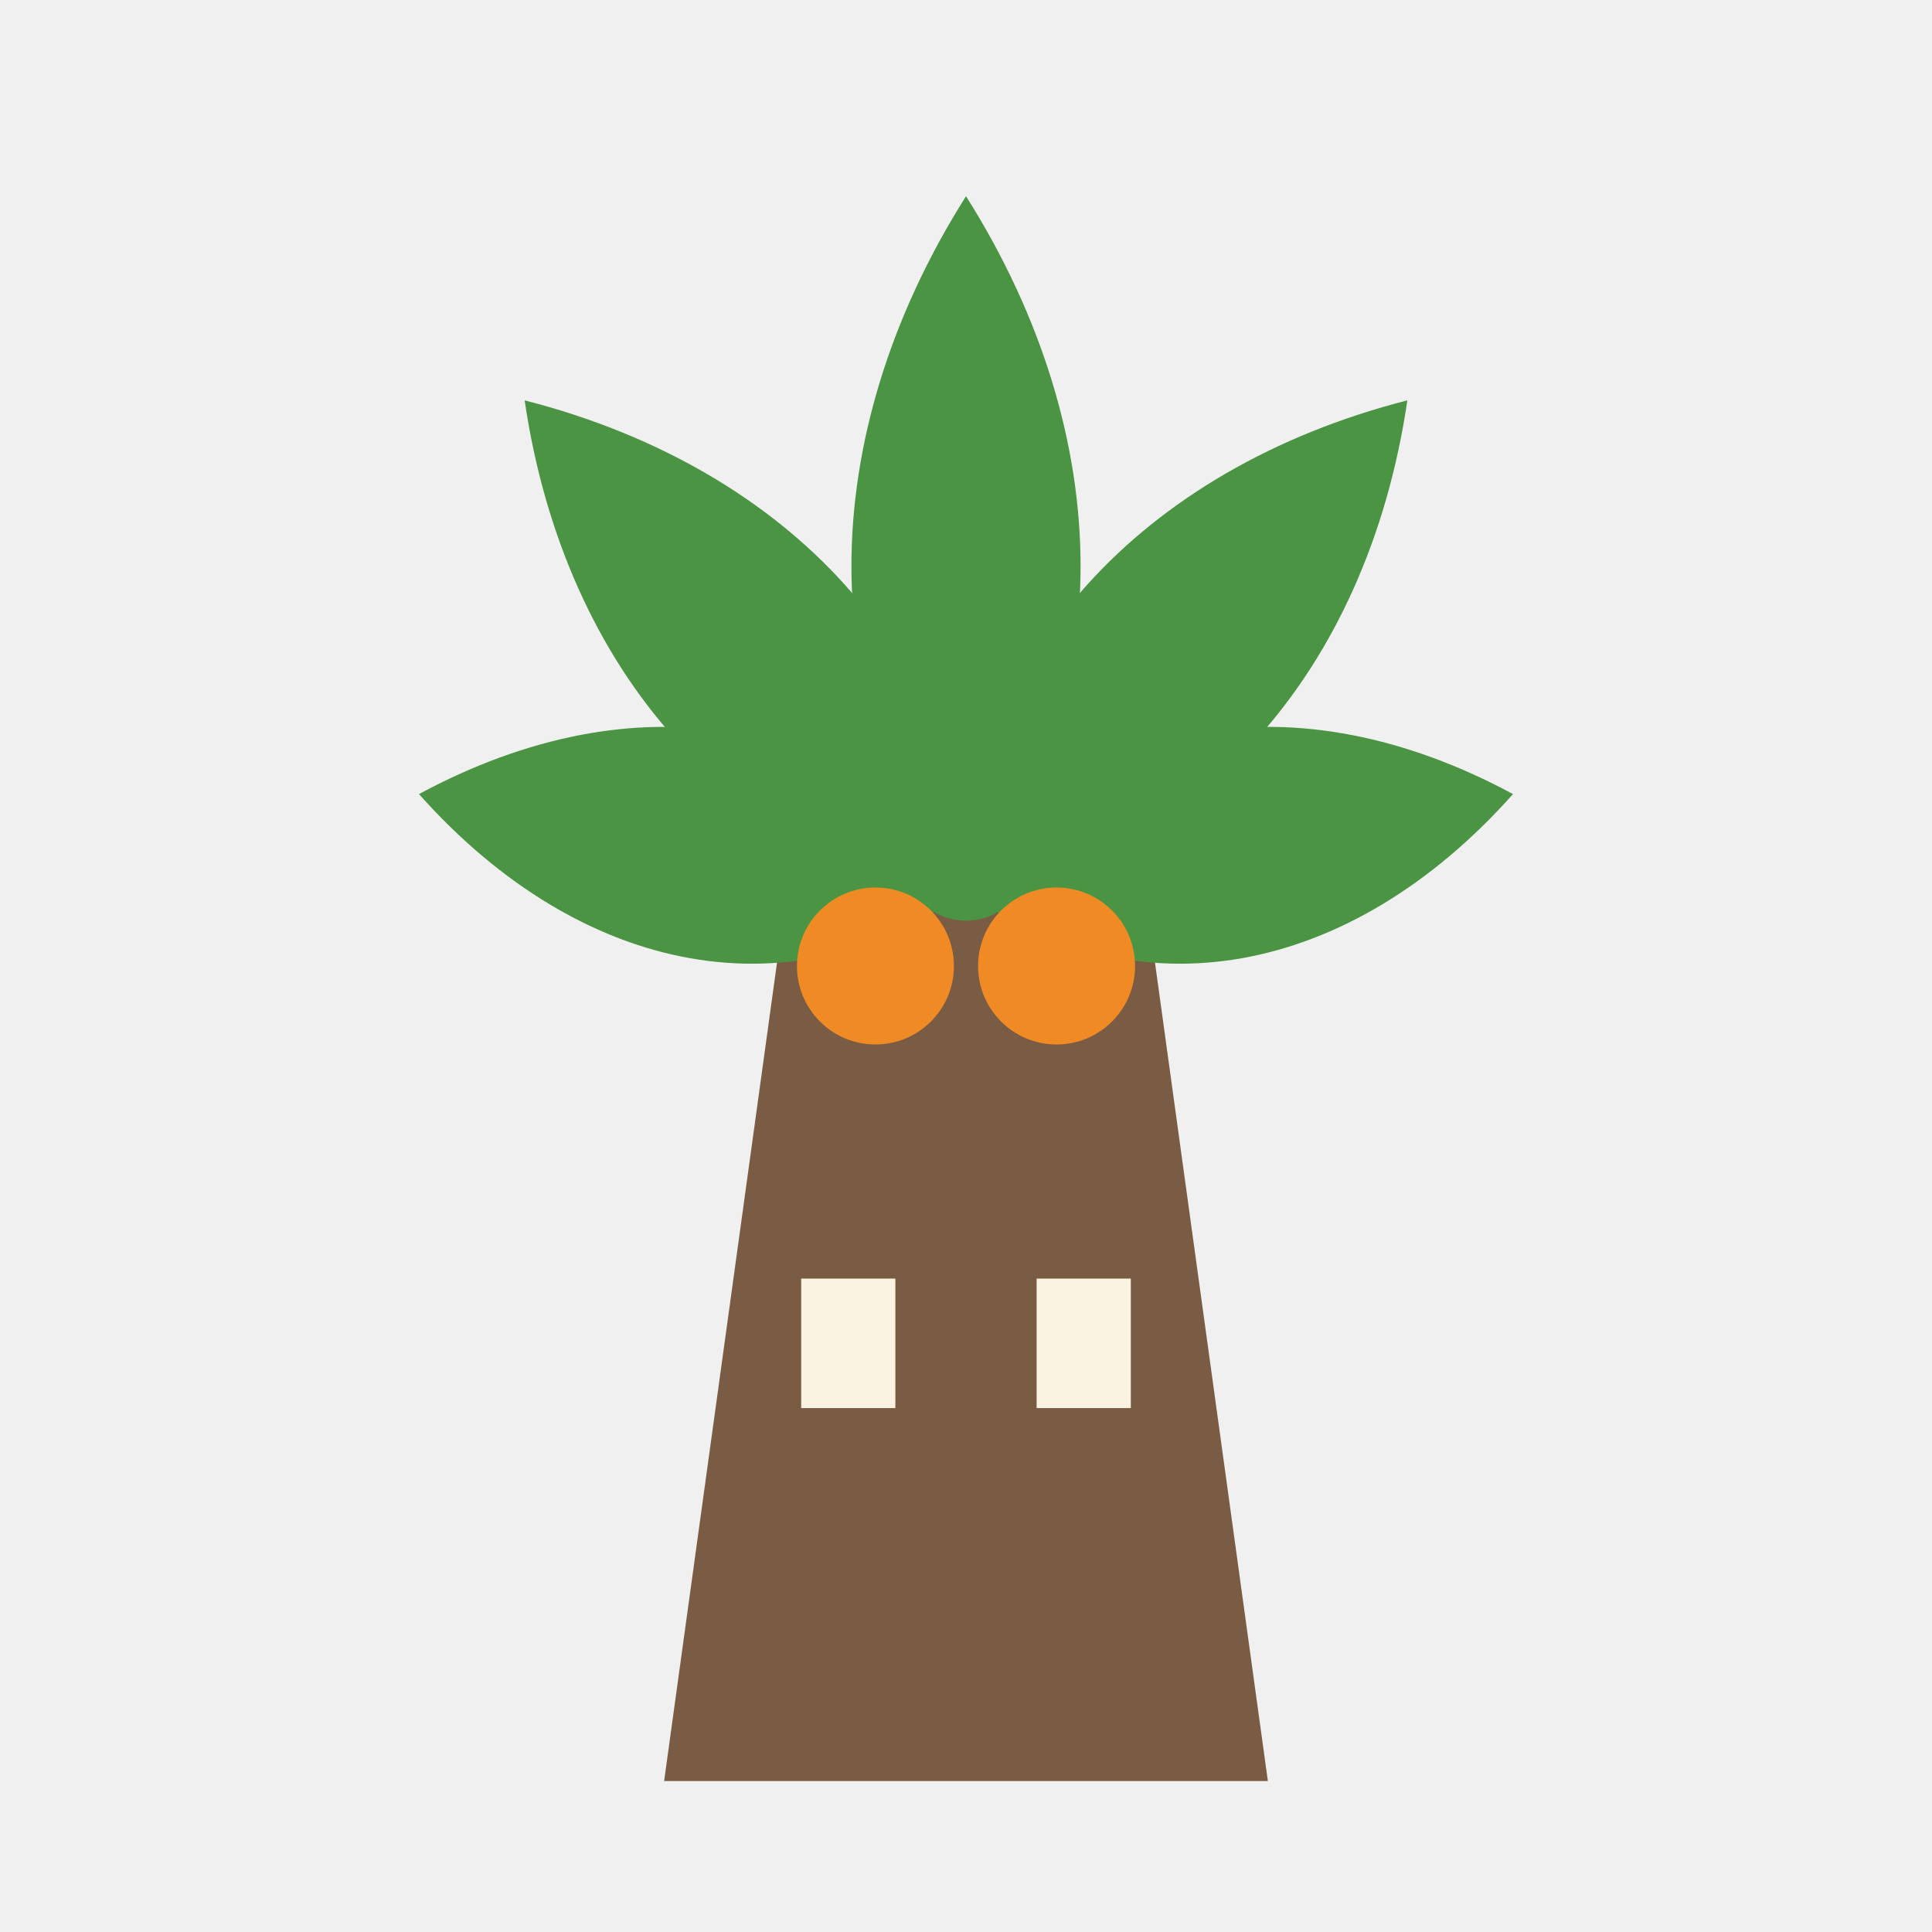
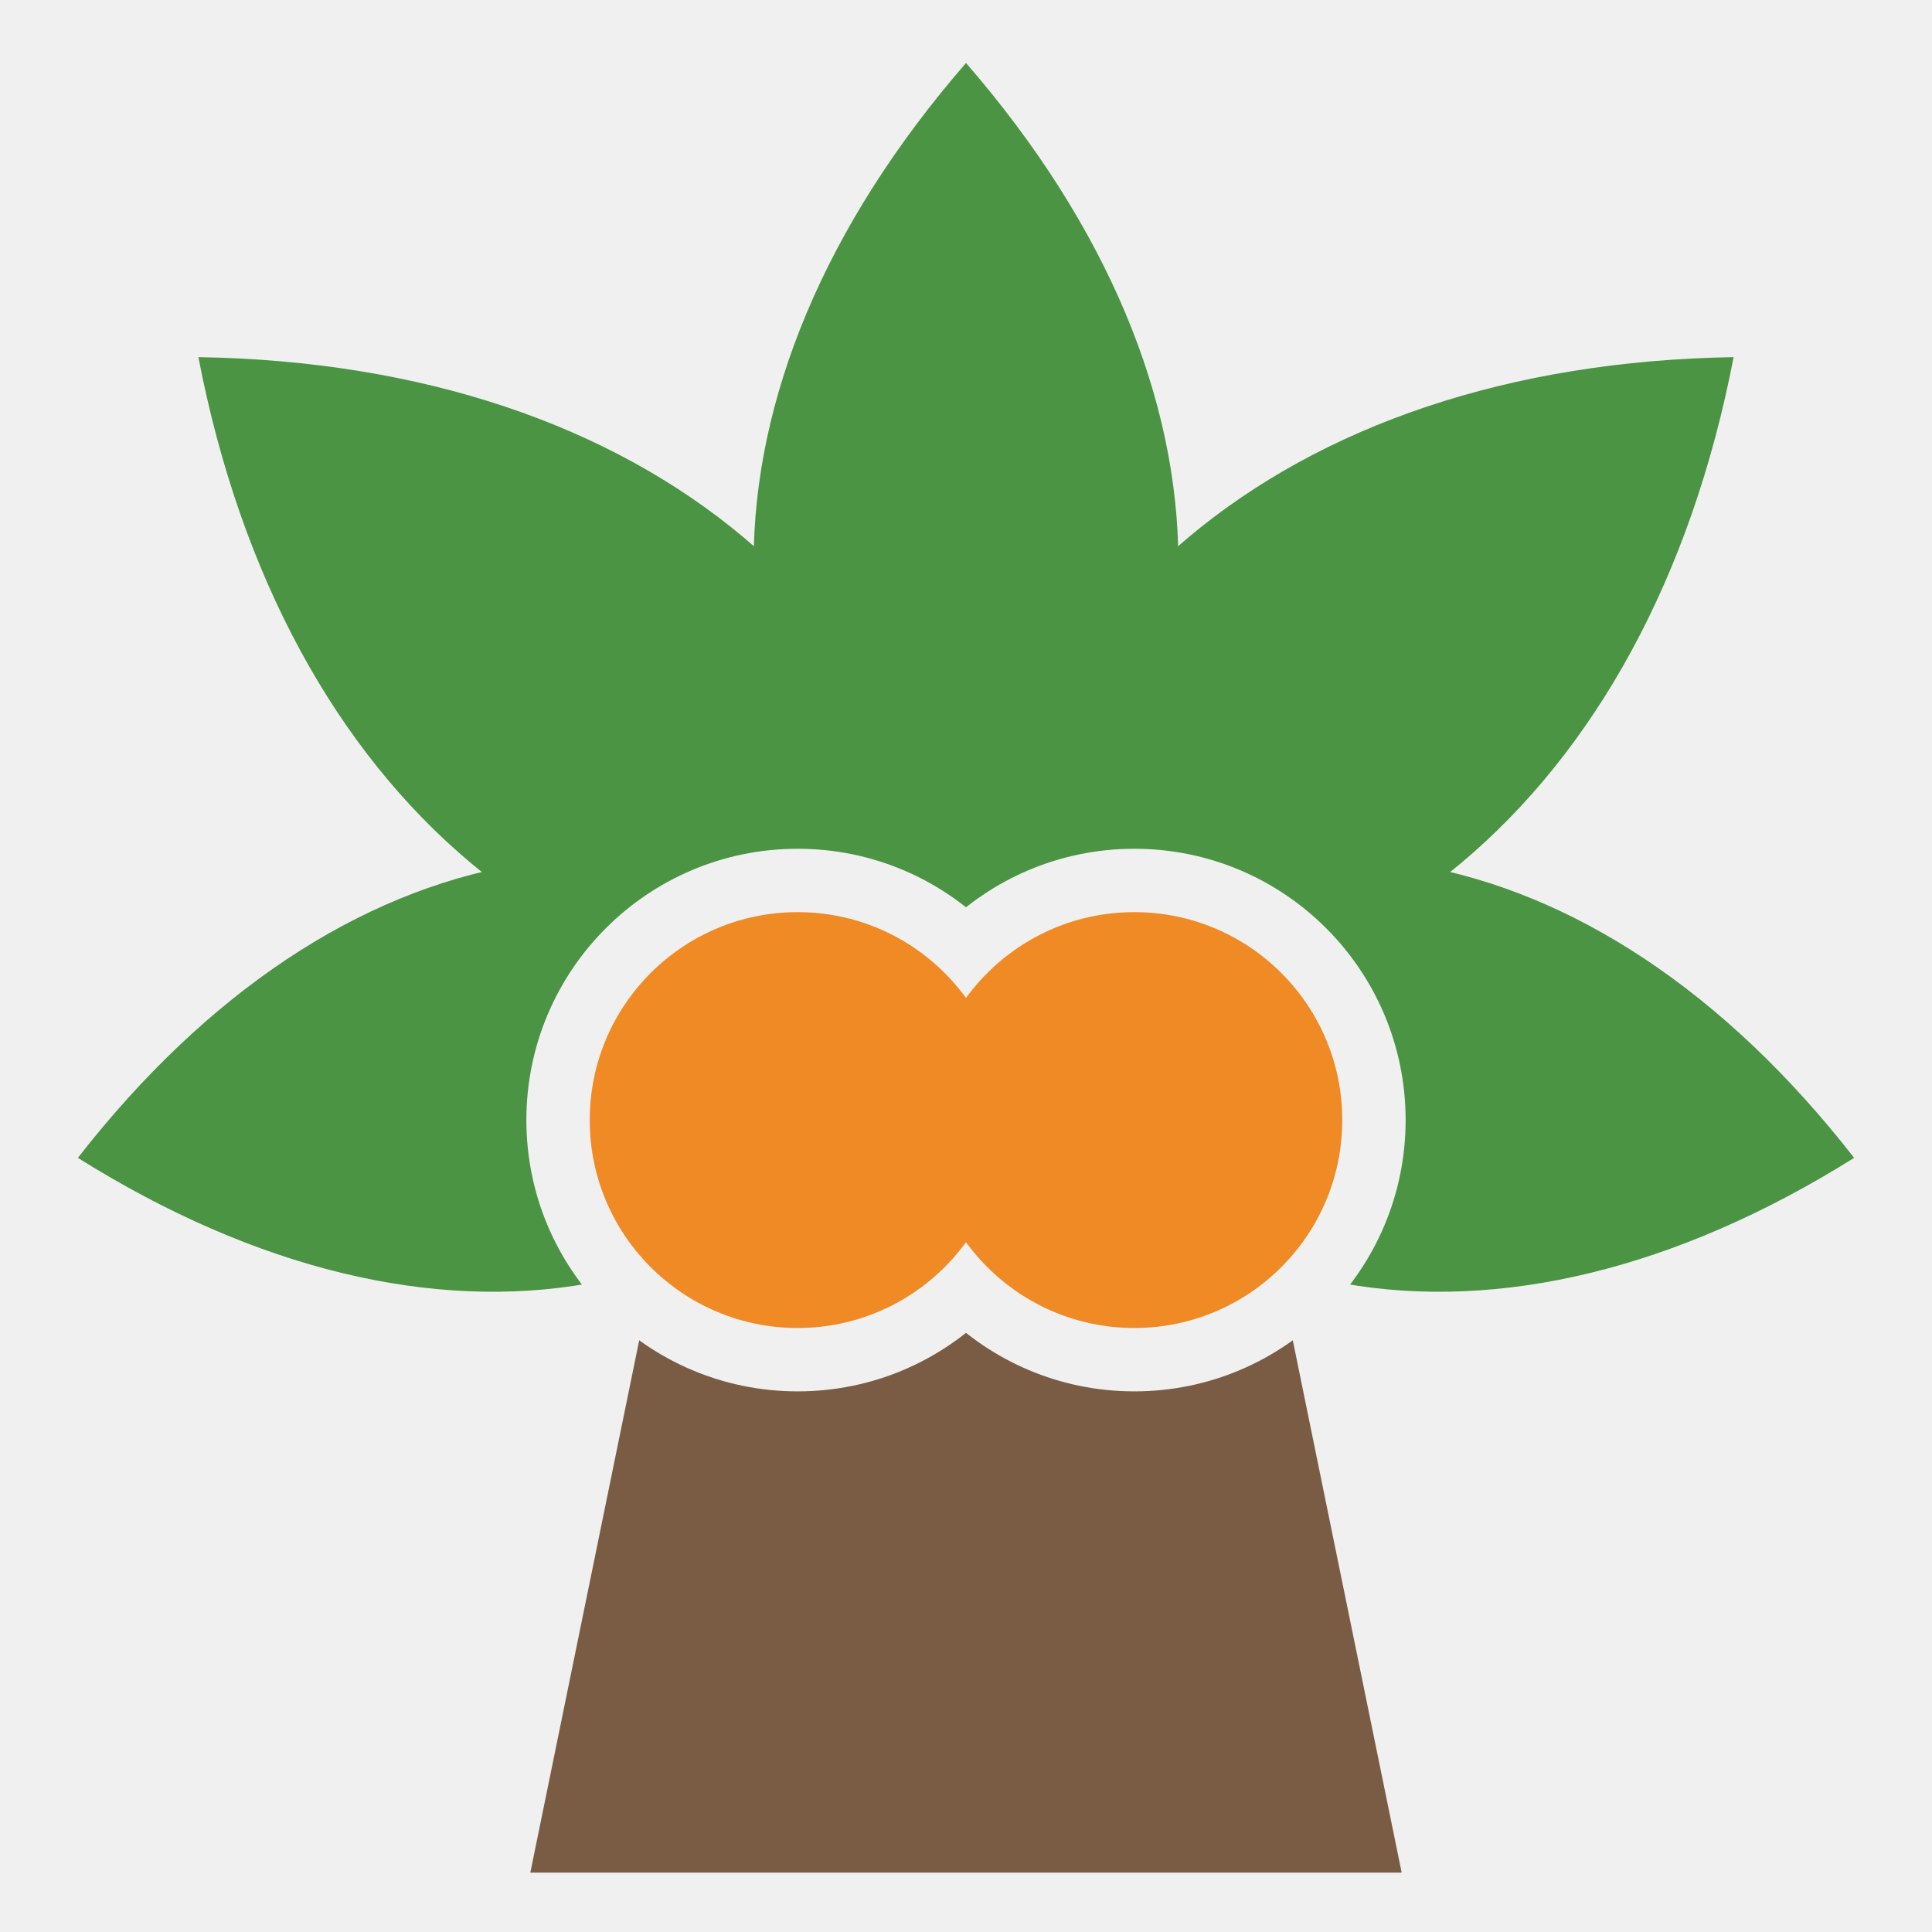
- <svg xmlns="http://www.w3.org/2000/svg" viewBox="0 0 128 128" width="128" height="128" role="img" aria-label="pipaya">
-   <style>.eye{transform-box:fill-box;transform-origin:center;animation:b 3s infinite}@keyframes b{0%,26.667%{transform:scaleY(1)}28.667%,29.333%{transform:scaleY(.07)}32.667%,63.333%{transform:scaleY(1)}65.333%,66%{transform:scaleY(.07)}69.333%,100%{transform:scaleY(1)}}@media(prefers-reduced-motion:reduce){.eye{animation:none}}</style>
-   <path d="M52 60H76L84 118H44Z" fill="#7a5b44" />
-   <ellipse cx="64" cy="53.5" rx="5.5" ry="7.5" fill="#4a9443" />
-   <path d="M0 0C-11 -12 -11 -30 0 -46C11 -30 11 -12 0 0Z" transform="translate(64 59) rotate(-80) scale(.92 0.8)" fill="#4a9443" />
-   <path d="M0 0C-11 -12 -11 -30 0 -46C11 -30 11 -12 0 0Z" transform="translate(64 59) rotate(-42) scale(.92 0.95)" fill="#4a9443" />
-   <path d="M0 0C-11 -12 -11 -30 0 -46C11 -30 11 -12 0 0Z" transform="translate(64 59) rotate(0) scale(.92 1)" fill="#4a9443" />
-   <path d="M0 0C-11 -12 -11 -30 0 -46C11 -30 11 -12 0 0Z" transform="translate(64 59) rotate(42) scale(.92 0.95)" fill="#4a9443" />
-   <path d="M0 0C-11 -12 -11 -30 0 -46C11 -30 11 -12 0 0Z" transform="translate(64 59) rotate(80) scale(.92 0.8)" fill="#4a9443" />
-   <circle cx="58" cy="64" r="5.2" fill="#f08a24" />
-   <circle cx="70" cy="64" r="5.2" fill="#f08a24" />
-   <g transform="translate(64 89) scale(0.78)" fill="#fbf3e2">
-     <path class="eye" d="M-14 -5.5L-6 -5.5L-6 5.5L-14 5.5Z" />
-     <path class="eye" d="M6 -5.5L14 -5.5L14 5.5L6 5.5Z" />
+ <svg xmlns="http://www.w3.org/2000/svg" viewBox="15.22 11.44 97.56 97.56" width="104" height="104" role="img" aria-label="pipaya">
+   <defs>
+     <mask id="m" maskUnits="userSpaceOnUse" x="-64" y="-64" width="256" height="256">
+       <rect x="-64" y="-64" width="256" height="256" fill="#fff" />
+       <circle cx="55.5" cy="68" r="13.7" fill="#000" />
+       <circle cx="72.5" cy="68" r="13.7" fill="#000" />
+     </mask>
+   </defs>
+   <g mask="url(#m)">
+     <path d="M51 62H77L86 106H42Z" fill="#7a5b44" />
+     <g fill="#4a9443">
+       <ellipse cx="64" cy="58" rx="6.5" ry="8.5" />
+       <path d="M0 0C-13 -12 -13 -30 0 -46C13 -30 13 -12 0 0Z" transform="translate(64 62) rotate(-100) scale(1.1 0.99)" />
+       <path d="M0 0C-13 -12 -13 -30 0 -46C13 -30 13 -12 0 0Z" transform="translate(64 62) rotate(-50) scale(1.1 1.1)" />
+       <path d="M0 0C-13 -12 -13 -30 0 -46C13 -30 13 -12 0 0Z" transform="translate(64 62) rotate(0) scale(1.1 1.03)" />
+       <path d="M0 0C-13 -12 -13 -30 0 -46C13 -30 13 -12 0 0Z" transform="translate(64 62) rotate(50) scale(1.1 1.1)" />
+       <path d="M0 0C-13 -12 -13 -30 0 -46C13 -30 13 -12 0 0Z" transform="translate(64 62) rotate(100) scale(1.1 0.99)" />
+     </g>
  </g>
+   <circle cx="55.5" cy="68" r="10.5" fill="#f08a24" />
+   <circle cx="72.5" cy="68" r="10.5" fill="#f08a24" />
</svg>
